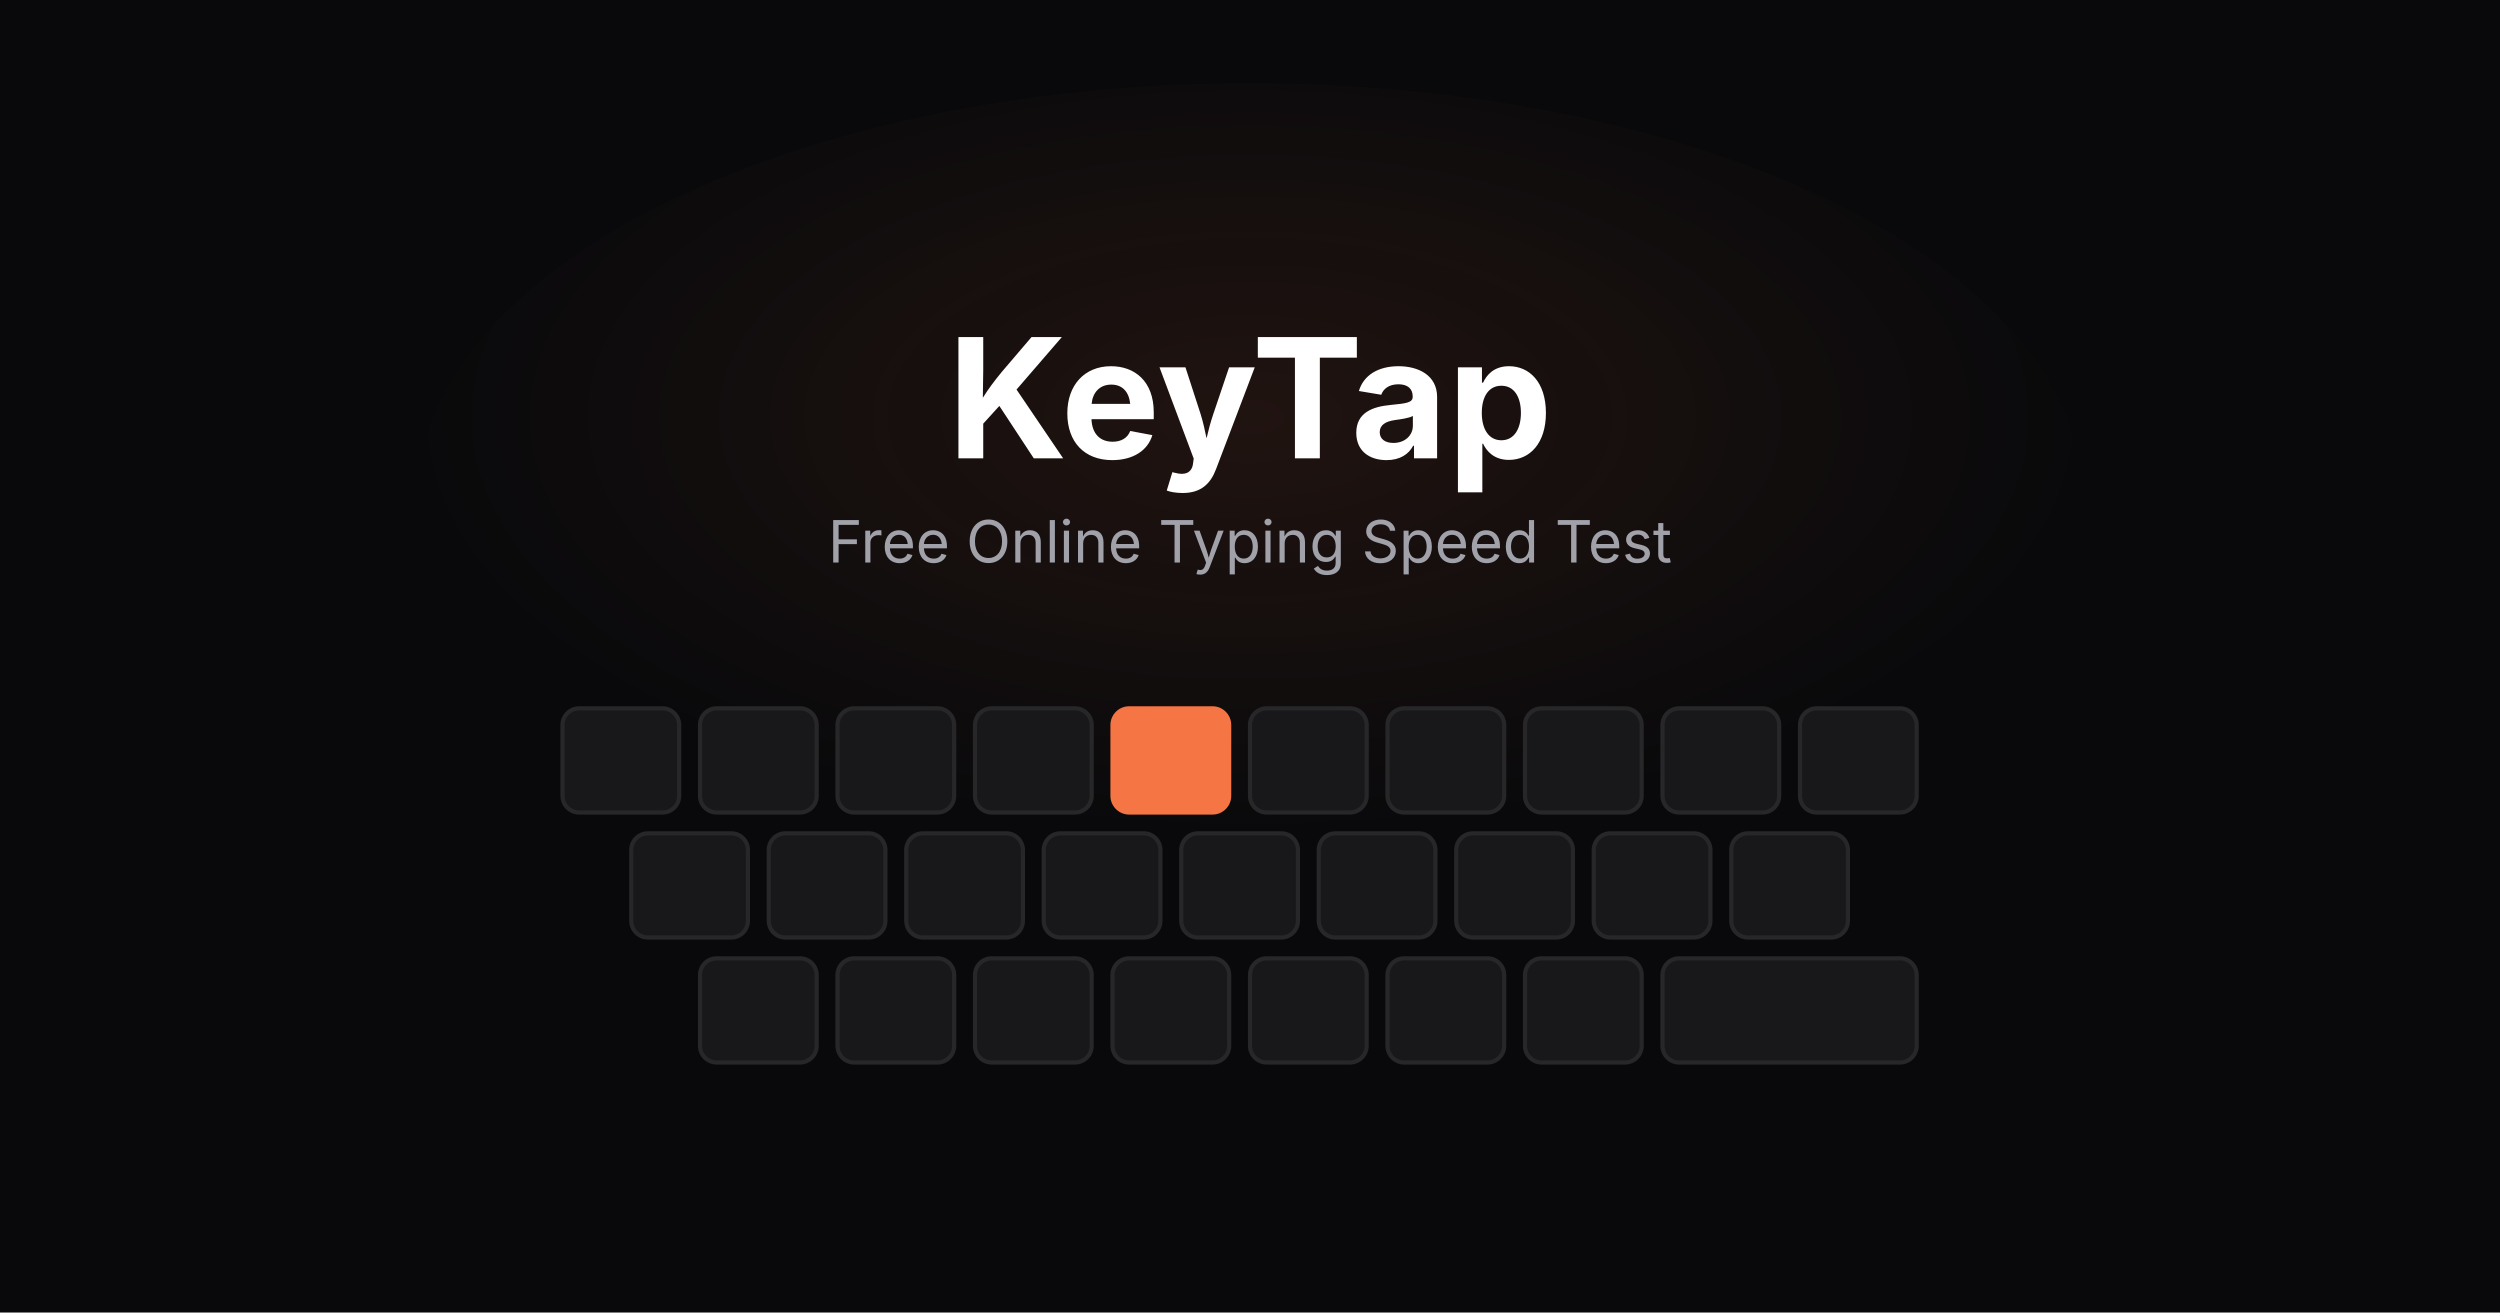
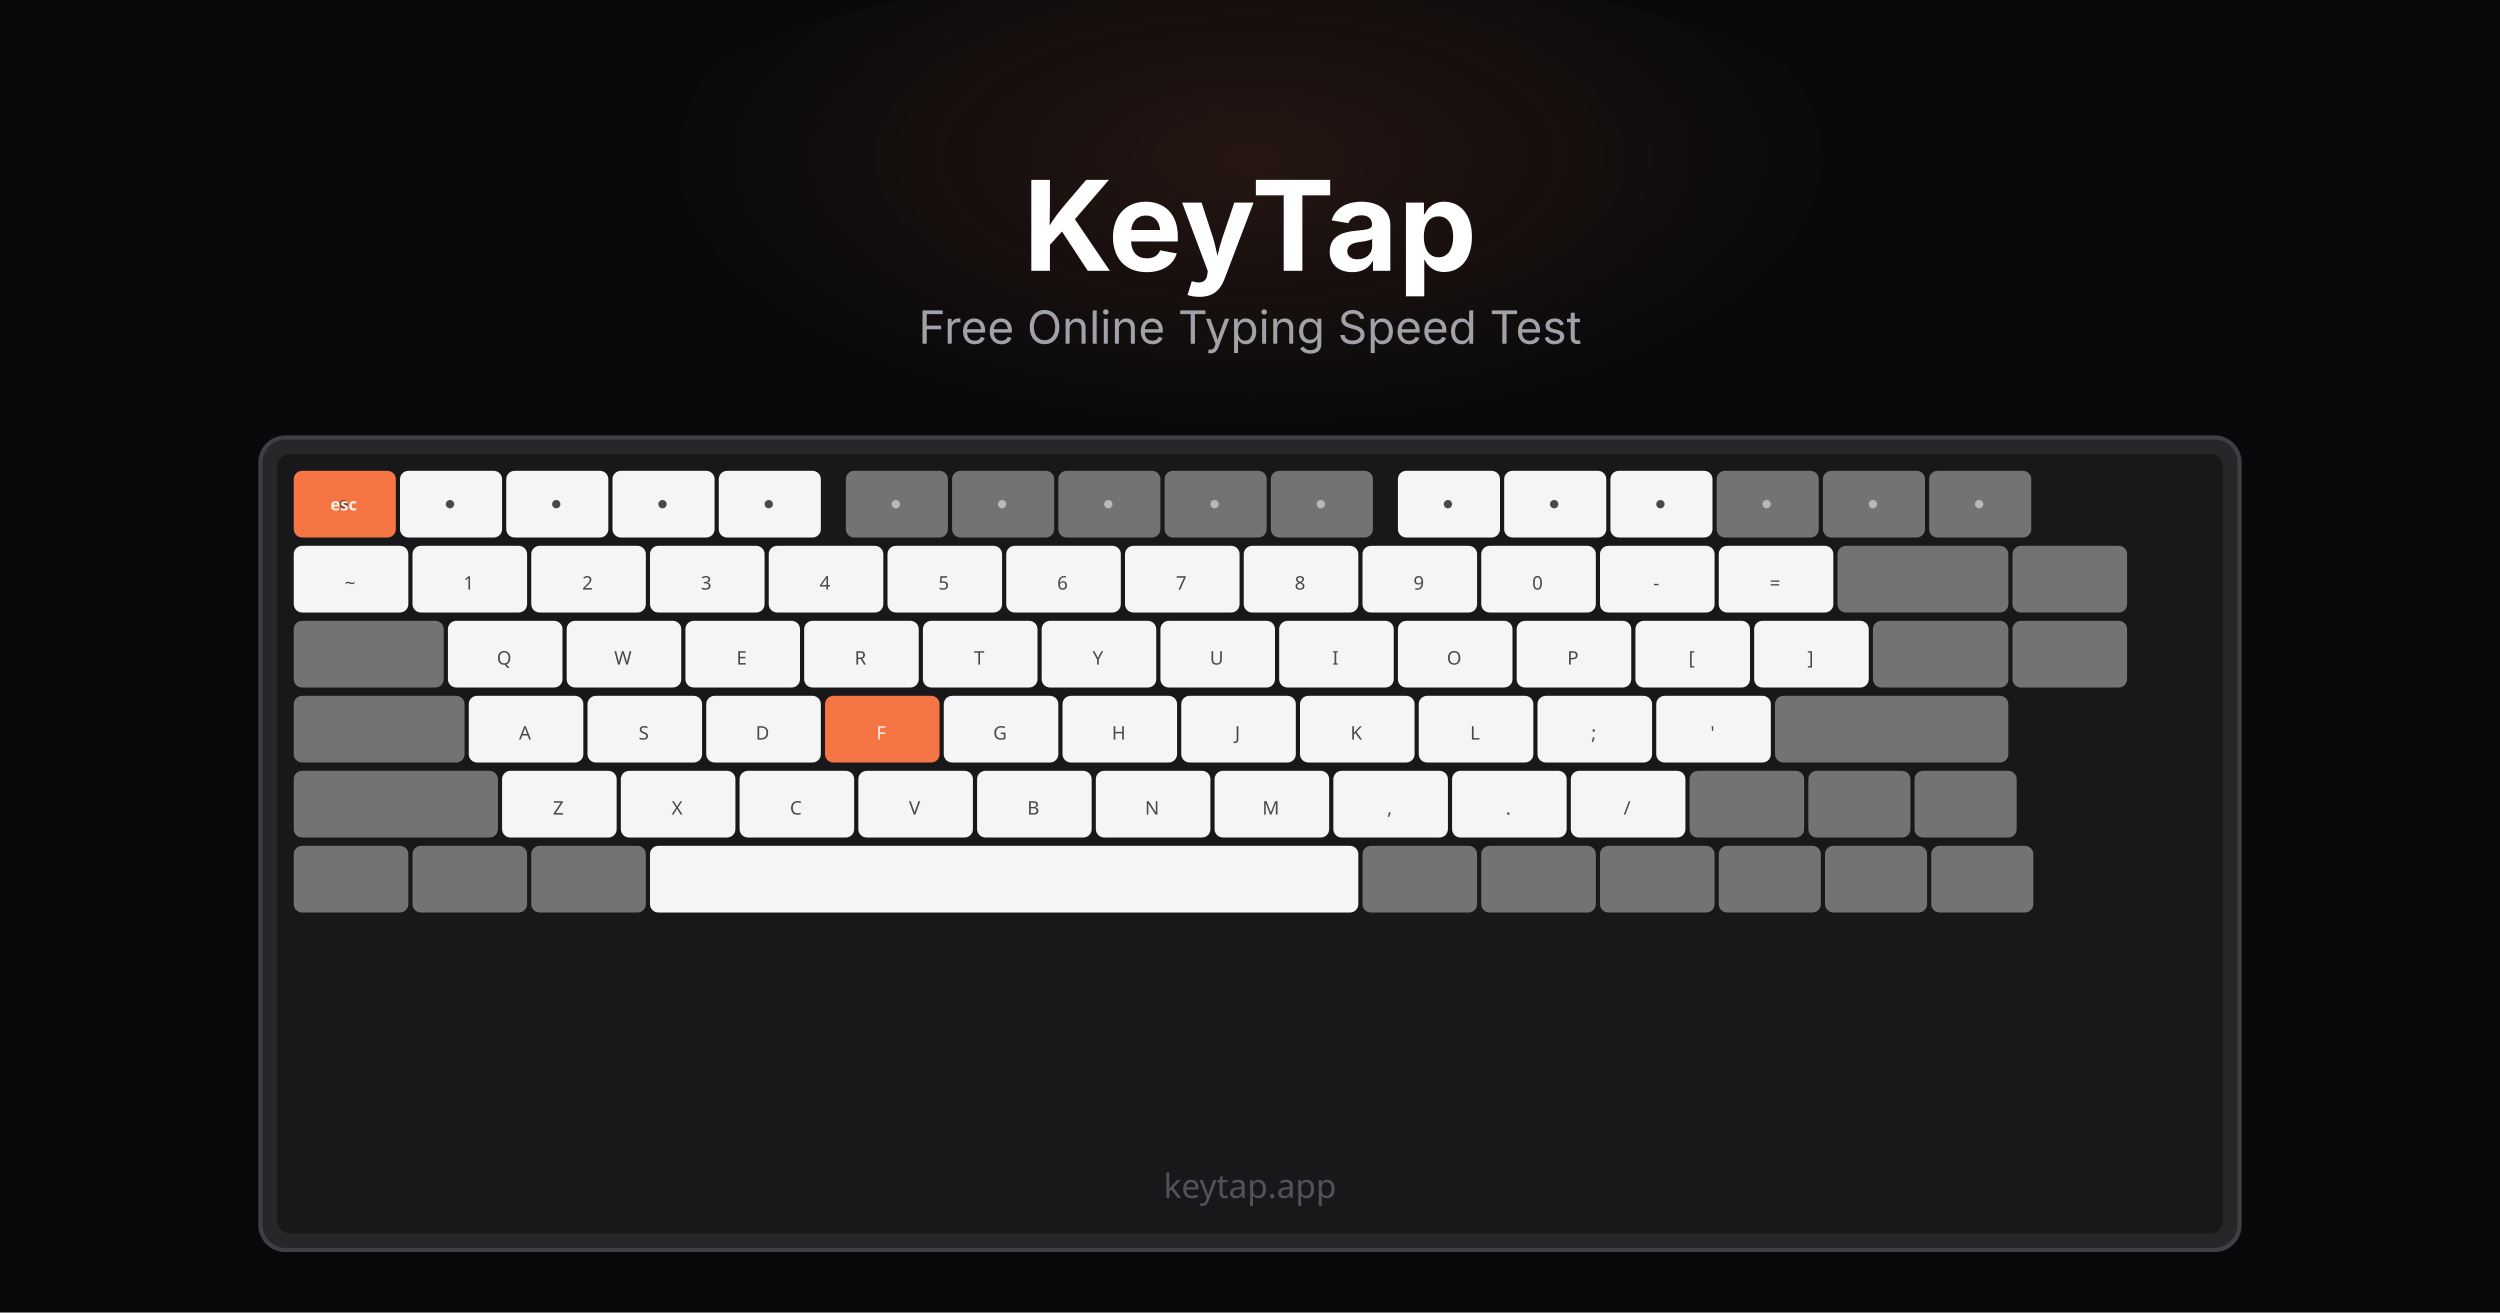
<svg xmlns="http://www.w3.org/2000/svg" width="1200" height="630" viewBox="0 0 1200 630">
  <defs>
-     <radialGradient id="glow" cx="50%" cy="40%" r="50%" fx="50%" fy="40%">
-       <stop offset="0%" stop-color="#F57644" stop-opacity="0.10" />
+     <radialGradient id="glow" cx="50%" cy="30%" r="40%" fx="50%" fy="30%">
+       <stop offset="0%" stop-color="#F57644" stop-opacity="0.12" />
      <stop offset="100%" stop-color="#F57644" stop-opacity="0" />
    </radialGradient>
  </defs>
  <rect width="1200" height="630" fill="#09090b" />
-   <ellipse cx="600" cy="240" rx="400" ry="200" fill="url(#glow)" />
-   <text x="600" y="220" text-anchor="middle" font-family="system-ui, -apple-system, sans-serif" font-size="80" font-weight="700" fill="#ffffff">KeyTap</text>
-   <text x="600" y="270" text-anchor="middle" font-family="system-ui, -apple-system, sans-serif" font-size="28" font-weight="400" fill="#a1a1aa">Free Online Typing Speed Test</text>
-   <g>
-     <rect x="270" y="340" width="56" height="50" rx="8" fill="#18181b" stroke="#27272a" stroke-width="2" />
-     <rect x="336" y="340" width="56" height="50" rx="8" fill="#18181b" stroke="#27272a" stroke-width="2" />
-     <rect x="402" y="340" width="56" height="50" rx="8" fill="#18181b" stroke="#27272a" stroke-width="2" />
-     <rect x="468" y="340" width="56" height="50" rx="8" fill="#18181b" stroke="#27272a" stroke-width="2" />
-     <rect x="534" y="340" width="56" height="50" rx="8" fill="#F57644" stroke="#F57644" stroke-width="2" />
-     <rect x="600" y="340" width="56" height="50" rx="8" fill="#18181b" stroke="#27272a" stroke-width="2" />
-     <rect x="666" y="340" width="56" height="50" rx="8" fill="#18181b" stroke="#27272a" stroke-width="2" />
-     <rect x="732" y="340" width="56" height="50" rx="8" fill="#18181b" stroke="#27272a" stroke-width="2" />
-     <rect x="798" y="340" width="56" height="50" rx="8" fill="#18181b" stroke="#27272a" stroke-width="2" />
-     <rect x="864" y="340" width="56" height="50" rx="8" fill="#18181b" stroke="#27272a" stroke-width="2" />
-   </g>
-   <g>
-     <rect x="303" y="400" width="56" height="50" rx="8" fill="#18181b" stroke="#27272a" stroke-width="2" />
-     <rect x="369" y="400" width="56" height="50" rx="8" fill="#18181b" stroke="#27272a" stroke-width="2" />
-     <rect x="435" y="400" width="56" height="50" rx="8" fill="#18181b" stroke="#27272a" stroke-width="2" />
-     <rect x="501" y="400" width="56" height="50" rx="8" fill="#18181b" stroke="#27272a" stroke-width="2" />
-     <rect x="567" y="400" width="56" height="50" rx="8" fill="#18181b" stroke="#27272a" stroke-width="2" />
-     <rect x="633" y="400" width="56" height="50" rx="8" fill="#18181b" stroke="#27272a" stroke-width="2" />
-     <rect x="699" y="400" width="56" height="50" rx="8" fill="#18181b" stroke="#27272a" stroke-width="2" />
-     <rect x="765" y="400" width="56" height="50" rx="8" fill="#18181b" stroke="#27272a" stroke-width="2" />
-     <rect x="831" y="400" width="56" height="50" rx="8" fill="#18181b" stroke="#27272a" stroke-width="2" />
-   </g>
-   <g>
-     <rect x="336" y="460" width="56" height="50" rx="8" fill="#18181b" stroke="#27272a" stroke-width="2" />
-     <rect x="402" y="460" width="56" height="50" rx="8" fill="#18181b" stroke="#27272a" stroke-width="2" />
-     <rect x="468" y="460" width="56" height="50" rx="8" fill="#18181b" stroke="#27272a" stroke-width="2" />
-     <rect x="534" y="460" width="56" height="50" rx="8" fill="#18181b" stroke="#27272a" stroke-width="2" />
-     <rect x="600" y="460" width="56" height="50" rx="8" fill="#18181b" stroke="#27272a" stroke-width="2" />
-     <rect x="666" y="460" width="56" height="50" rx="8" fill="#18181b" stroke="#27272a" stroke-width="2" />
-     <rect x="732" y="460" width="56" height="50" rx="8" fill="#18181b" stroke="#27272a" stroke-width="2" />
-     <rect x="798" y="460" width="122" height="50" rx="8" fill="#18181b" stroke="#27272a" stroke-width="2" />
-   </g>
+   <ellipse cx="600" cy="140" rx="350" ry="160" fill="url(#glow)" />
+   <text x="600" y="130" text-anchor="middle" font-family="system-ui, -apple-system, sans-serif" font-size="60" font-weight="700" fill="#ffffff">KeyTap</text>
+   <text x="600" y="165" text-anchor="middle" font-family="system-ui, -apple-system, sans-serif" font-size="22" font-weight="400" fill="#a1a1aa">Free Online Typing Speed Test</text>
+   <rect x="125" y="210" width="950" height="390" rx="12" fill="#27272a" stroke="#3f3f46" stroke-width="2" />
+   <rect x="133" y="218" width="934" height="374" rx="6" fill="#18181b" />
+   <rect x="141" y="226" width="49" height="32" rx="4" fill="#F57644" />
+   <rect x="192" y="226" width="49" height="32" rx="4" fill="#F5F5F5" />
+   <rect x="243" y="226" width="49" height="32" rx="4" fill="#F5F5F5" />
+   <rect x="294" y="226" width="49" height="32" rx="4" fill="#F5F5F5" />
+   <rect x="345" y="226" width="49" height="32" rx="4" fill="#F5F5F5" />
+   <rect x="406" y="226" width="49" height="32" rx="4" fill="#737373" />
+   <rect x="457" y="226" width="49" height="32" rx="4" fill="#737373" />
+   <rect x="508" y="226" width="49" height="32" rx="4" fill="#737373" />
+   <rect x="559" y="226" width="49" height="32" rx="4" fill="#737373" />
+   <rect x="610" y="226" width="49" height="32" rx="4" fill="#737373" />
+   <rect x="671" y="226" width="49" height="32" rx="4" fill="#F5F5F5" />
+   <rect x="722" y="226" width="49" height="32" rx="4" fill="#F5F5F5" />
+   <rect x="773" y="226" width="49" height="32" rx="4" fill="#F5F5F5" />
+   <rect x="824" y="226" width="49" height="32" rx="4" fill="#737373" />
+   <rect x="875" y="226" width="49" height="32" rx="4" fill="#737373" />
+   <rect x="926" y="226" width="49" height="32" rx="4" fill="#737373" />
+   <circle cx="165" cy="242" r="2" fill="rgba(0,0,0,0.5)" />
+   <circle cx="216" cy="242" r="2" fill="rgba(0,0,0,0.7)" />
+   <circle cx="267" cy="242" r="2" fill="rgba(0,0,0,0.7)" />
+   <circle cx="318" cy="242" r="2" fill="rgba(0,0,0,0.7)" />
+   <circle cx="369" cy="242" r="2" fill="rgba(0,0,0,0.7)" />
+   <circle cx="430" cy="242" r="2" fill="rgba(255,255,255,0.5)" />
+   <circle cx="481" cy="242" r="2" fill="rgba(255,255,255,0.5)" />
+   <circle cx="532" cy="242" r="2" fill="rgba(255,255,255,0.5)" />
+   <circle cx="583" cy="242" r="2" fill="rgba(255,255,255,0.5)" />
+   <circle cx="634" cy="242" r="2" fill="rgba(255,255,255,0.5)" />
+   <circle cx="695" cy="242" r="2" fill="rgba(0,0,0,0.7)" />
+   <circle cx="746" cy="242" r="2" fill="rgba(0,0,0,0.7)" />
+   <circle cx="797" cy="242" r="2" fill="rgba(0,0,0,0.7)" />
+   <circle cx="848" cy="242" r="2" fill="rgba(255,255,255,0.5)" />
+   <circle cx="899" cy="242" r="2" fill="rgba(255,255,255,0.5)" />
+   <circle cx="950" cy="242" r="2" fill="rgba(255,255,255,0.5)" />
+   <rect x="141" y="262" width="55" height="32" rx="4" fill="#F5F5F5" />
+   <text x="168" y="283" text-anchor="middle" font-family="system-ui, sans-serif" font-size="9" fill="rgba(0,0,0,0.7)">~</text>
+   <rect x="198" y="262" width="55" height="32" rx="4" fill="#F5F5F5" />
+   <text x="225" y="283" text-anchor="middle" font-family="system-ui, sans-serif" font-size="9" fill="rgba(0,0,0,0.7)">1</text>
+   <rect x="255" y="262" width="55" height="32" rx="4" fill="#F5F5F5" />
+   <text x="282" y="283" text-anchor="middle" font-family="system-ui, sans-serif" font-size="9" fill="rgba(0,0,0,0.7)">2</text>
+   <rect x="312" y="262" width="55" height="32" rx="4" fill="#F5F5F5" />
+   <text x="339" y="283" text-anchor="middle" font-family="system-ui, sans-serif" font-size="9" fill="rgba(0,0,0,0.7)">3</text>
+   <rect x="369" y="262" width="55" height="32" rx="4" fill="#F5F5F5" />
+   <text x="396" y="283" text-anchor="middle" font-family="system-ui, sans-serif" font-size="9" fill="rgba(0,0,0,0.7)">4</text>
+   <rect x="426" y="262" width="55" height="32" rx="4" fill="#F5F5F5" />
+   <text x="453" y="283" text-anchor="middle" font-family="system-ui, sans-serif" font-size="9" fill="rgba(0,0,0,0.7)">5</text>
+   <rect x="483" y="262" width="55" height="32" rx="4" fill="#F5F5F5" />
+   <text x="510" y="283" text-anchor="middle" font-family="system-ui, sans-serif" font-size="9" fill="rgba(0,0,0,0.7)">6</text>
+   <rect x="540" y="262" width="55" height="32" rx="4" fill="#F5F5F5" />
+   <text x="567" y="283" text-anchor="middle" font-family="system-ui, sans-serif" font-size="9" fill="rgba(0,0,0,0.7)">7</text>
+   <rect x="597" y="262" width="55" height="32" rx="4" fill="#F5F5F5" />
+   <text x="624" y="283" text-anchor="middle" font-family="system-ui, sans-serif" font-size="9" fill="rgba(0,0,0,0.7)">8</text>
+   <rect x="654" y="262" width="55" height="32" rx="4" fill="#F5F5F5" />
+   <text x="681" y="283" text-anchor="middle" font-family="system-ui, sans-serif" font-size="9" fill="rgba(0,0,0,0.7)">9</text>
+   <rect x="711" y="262" width="55" height="32" rx="4" fill="#F5F5F5" />
+   <text x="738" y="283" text-anchor="middle" font-family="system-ui, sans-serif" font-size="9" fill="rgba(0,0,0,0.7)">0</text>
+   <rect x="768" y="262" width="55" height="32" rx="4" fill="#F5F5F5" />
+   <text x="795" y="283" text-anchor="middle" font-family="system-ui, sans-serif" font-size="9" fill="rgba(0,0,0,0.7)">-</text>
+   <rect x="825" y="262" width="55" height="32" rx="4" fill="#F5F5F5" />
+   <text x="852" y="283" text-anchor="middle" font-family="system-ui, sans-serif" font-size="9" fill="rgba(0,0,0,0.7)">=</text>
+   <rect x="882" y="262" width="82" height="32" rx="4" fill="#737373" />
+   <rect x="966" y="262" width="55" height="32" rx="4" fill="#737373" />
+   <rect x="141" y="298" width="72" height="32" rx="4" fill="#737373" />
+   <rect x="215" y="298" width="55" height="32" rx="4" fill="#F5F5F5" />
+   <text x="242" y="319" text-anchor="middle" font-family="system-ui, sans-serif" font-size="9" fill="rgba(0,0,0,0.7)">Q</text>
+   <rect x="272" y="298" width="55" height="32" rx="4" fill="#F5F5F5" />
+   <text x="299" y="319" text-anchor="middle" font-family="system-ui, sans-serif" font-size="9" fill="rgba(0,0,0,0.7)">W</text>
+   <rect x="329" y="298" width="55" height="32" rx="4" fill="#F5F5F5" />
+   <text x="356" y="319" text-anchor="middle" font-family="system-ui, sans-serif" font-size="9" fill="rgba(0,0,0,0.7)">E</text>
+   <rect x="386" y="298" width="55" height="32" rx="4" fill="#F5F5F5" />
+   <text x="413" y="319" text-anchor="middle" font-family="system-ui, sans-serif" font-size="9" fill="rgba(0,0,0,0.7)">R</text>
+   <rect x="443" y="298" width="55" height="32" rx="4" fill="#F5F5F5" />
+   <text x="470" y="319" text-anchor="middle" font-family="system-ui, sans-serif" font-size="9" fill="rgba(0,0,0,0.7)">T</text>
+   <rect x="500" y="298" width="55" height="32" rx="4" fill="#F5F5F5" />
+   <text x="527" y="319" text-anchor="middle" font-family="system-ui, sans-serif" font-size="9" fill="rgba(0,0,0,0.7)">Y</text>
+   <rect x="557" y="298" width="55" height="32" rx="4" fill="#F5F5F5" />
+   <text x="584" y="319" text-anchor="middle" font-family="system-ui, sans-serif" font-size="9" fill="rgba(0,0,0,0.7)">U</text>
+   <rect x="614" y="298" width="55" height="32" rx="4" fill="#F5F5F5" />
+   <text x="641" y="319" text-anchor="middle" font-family="system-ui, sans-serif" font-size="9" fill="rgba(0,0,0,0.7)">I</text>
+   <rect x="671" y="298" width="55" height="32" rx="4" fill="#F5F5F5" />
+   <text x="698" y="319" text-anchor="middle" font-family="system-ui, sans-serif" font-size="9" fill="rgba(0,0,0,0.7)">O</text>
+   <rect x="728" y="298" width="55" height="32" rx="4" fill="#F5F5F5" />
+   <text x="755" y="319" text-anchor="middle" font-family="system-ui, sans-serif" font-size="9" fill="rgba(0,0,0,0.7)">P</text>
+   <rect x="785" y="298" width="55" height="32" rx="4" fill="#F5F5F5" />
+   <text x="812" y="319" text-anchor="middle" font-family="system-ui, sans-serif" font-size="9" fill="rgba(0,0,0,0.7)">[</text>
+   <rect x="842" y="298" width="55" height="32" rx="4" fill="#F5F5F5" />
+   <text x="869" y="319" text-anchor="middle" font-family="system-ui, sans-serif" font-size="9" fill="rgba(0,0,0,0.7)">]</text>
+   <rect x="899" y="298" width="65" height="32" rx="4" fill="#737373" />
+   <rect x="966" y="298" width="55" height="32" rx="4" fill="#737373" />
+   <rect x="141" y="334" width="82" height="32" rx="4" fill="#737373" />
+   <rect x="225" y="334" width="55" height="32" rx="4" fill="#F5F5F5" />
+   <text x="252" y="355" text-anchor="middle" font-family="system-ui, sans-serif" font-size="9" fill="rgba(0,0,0,0.7)">A</text>
+   <rect x="282" y="334" width="55" height="32" rx="4" fill="#F5F5F5" />
+   <text x="309" y="355" text-anchor="middle" font-family="system-ui, sans-serif" font-size="9" fill="rgba(0,0,0,0.7)">S</text>
+   <rect x="339" y="334" width="55" height="32" rx="4" fill="#F5F5F5" />
+   <text x="366" y="355" text-anchor="middle" font-family="system-ui, sans-serif" font-size="9" fill="rgba(0,0,0,0.7)">D</text>
+   <rect x="396" y="334" width="55" height="32" rx="4" fill="#F57644" />
+   <text x="423" y="355" text-anchor="middle" font-family="system-ui, sans-serif" font-size="9" fill="rgba(255,255,255,0.9)">F</text>
+   <rect x="453" y="334" width="55" height="32" rx="4" fill="#F5F5F5" />
+   <text x="480" y="355" text-anchor="middle" font-family="system-ui, sans-serif" font-size="9" fill="rgba(0,0,0,0.7)">G</text>
+   <rect x="510" y="334" width="55" height="32" rx="4" fill="#F5F5F5" />
+   <text x="537" y="355" text-anchor="middle" font-family="system-ui, sans-serif" font-size="9" fill="rgba(0,0,0,0.7)">H</text>
+   <rect x="567" y="334" width="55" height="32" rx="4" fill="#F5F5F5" />
+   <text x="594" y="355" text-anchor="middle" font-family="system-ui, sans-serif" font-size="9" fill="rgba(0,0,0,0.7)">J</text>
+   <rect x="624" y="334" width="55" height="32" rx="4" fill="#F5F5F5" />
+   <text x="651" y="355" text-anchor="middle" font-family="system-ui, sans-serif" font-size="9" fill="rgba(0,0,0,0.7)">K</text>
+   <rect x="681" y="334" width="55" height="32" rx="4" fill="#F5F5F5" />
+   <text x="708" y="355" text-anchor="middle" font-family="system-ui, sans-serif" font-size="9" fill="rgba(0,0,0,0.7)">L</text>
+   <rect x="738" y="334" width="55" height="32" rx="4" fill="#F5F5F5" />
+   <text x="765" y="355" text-anchor="middle" font-family="system-ui, sans-serif" font-size="9" fill="rgba(0,0,0,0.7)">;</text>
+   <rect x="795" y="334" width="55" height="32" rx="4" fill="#F5F5F5" />
+   <text x="822" y="355" text-anchor="middle" font-family="system-ui, sans-serif" font-size="9" fill="rgba(0,0,0,0.7)">'</text>
+   <rect x="852" y="334" width="112" height="32" rx="4" fill="#737373" />
+   <rect x="141" y="370" width="98" height="32" rx="4" fill="#737373" />
+   <rect x="241" y="370" width="55" height="32" rx="4" fill="#F5F5F5" />
+   <text x="268" y="391" text-anchor="middle" font-family="system-ui, sans-serif" font-size="9" fill="rgba(0,0,0,0.7)">Z</text>
+   <rect x="298" y="370" width="55" height="32" rx="4" fill="#F5F5F5" />
+   <text x="325" y="391" text-anchor="middle" font-family="system-ui, sans-serif" font-size="9" fill="rgba(0,0,0,0.7)">X</text>
+   <rect x="355" y="370" width="55" height="32" rx="4" fill="#F5F5F5" />
+   <text x="382" y="391" text-anchor="middle" font-family="system-ui, sans-serif" font-size="9" fill="rgba(0,0,0,0.7)">C</text>
+   <rect x="412" y="370" width="55" height="32" rx="4" fill="#F5F5F5" />
+   <text x="439" y="391" text-anchor="middle" font-family="system-ui, sans-serif" font-size="9" fill="rgba(0,0,0,0.7)">V</text>
+   <rect x="469" y="370" width="55" height="32" rx="4" fill="#F5F5F5" />
+   <text x="496" y="391" text-anchor="middle" font-family="system-ui, sans-serif" font-size="9" fill="rgba(0,0,0,0.7)">B</text>
+   <rect x="526" y="370" width="55" height="32" rx="4" fill="#F5F5F5" />
+   <text x="553" y="391" text-anchor="middle" font-family="system-ui, sans-serif" font-size="9" fill="rgba(0,0,0,0.7)">N</text>
+   <rect x="583" y="370" width="55" height="32" rx="4" fill="#F5F5F5" />
+   <text x="610" y="391" text-anchor="middle" font-family="system-ui, sans-serif" font-size="9" fill="rgba(0,0,0,0.7)">M</text>
+   <rect x="640" y="370" width="55" height="32" rx="4" fill="#F5F5F5" />
+   <text x="667" y="391" text-anchor="middle" font-family="system-ui, sans-serif" font-size="9" fill="rgba(0,0,0,0.7)">,</text>
+   <rect x="697" y="370" width="55" height="32" rx="4" fill="#F5F5F5" />
+   <text x="724" y="391" text-anchor="middle" font-family="system-ui, sans-serif" font-size="9" fill="rgba(0,0,0,0.7)">.</text>
+   <rect x="754" y="370" width="55" height="32" rx="4" fill="#F5F5F5" />
+   <text x="781" y="391" text-anchor="middle" font-family="system-ui, sans-serif" font-size="9" fill="rgba(0,0,0,0.7)">/</text>
+   <rect x="811" y="370" width="55" height="32" rx="4" fill="#737373" />
+   <rect x="868" y="370" width="49" height="32" rx="4" fill="#737373" />
+   <rect x="919" y="370" width="49" height="32" rx="4" fill="#737373" />
+   <rect x="141" y="406" width="55" height="32" rx="4" fill="#737373" />
+   <rect x="198" y="406" width="55" height="32" rx="4" fill="#737373" />
+   <rect x="255" y="406" width="55" height="32" rx="4" fill="#737373" />
+   <rect x="312" y="406" width="340" height="32" rx="4" fill="#F5F5F5" />
+   <rect x="654" y="406" width="55" height="32" rx="4" fill="#737373" />
+   <rect x="711" y="406" width="55" height="32" rx="4" fill="#737373" />
+   <rect x="768" y="406" width="55" height="32" rx="4" fill="#737373" />
+   <rect x="825" y="406" width="49" height="32" rx="4" fill="#737373" />
+   <rect x="876" y="406" width="49" height="32" rx="4" fill="#737373" />
+   <rect x="927" y="406" width="49" height="32" rx="4" fill="#737373" />
+   <text x="165" y="245" text-anchor="middle" font-family="system-ui, sans-serif" font-size="8" font-weight="600" fill="rgba(255,255,255,0.9)">esc</text>
+   <text x="600" y="575" text-anchor="middle" font-family="system-ui, sans-serif" font-size="16" fill="#52525b">keytap.app</text>
</svg>
